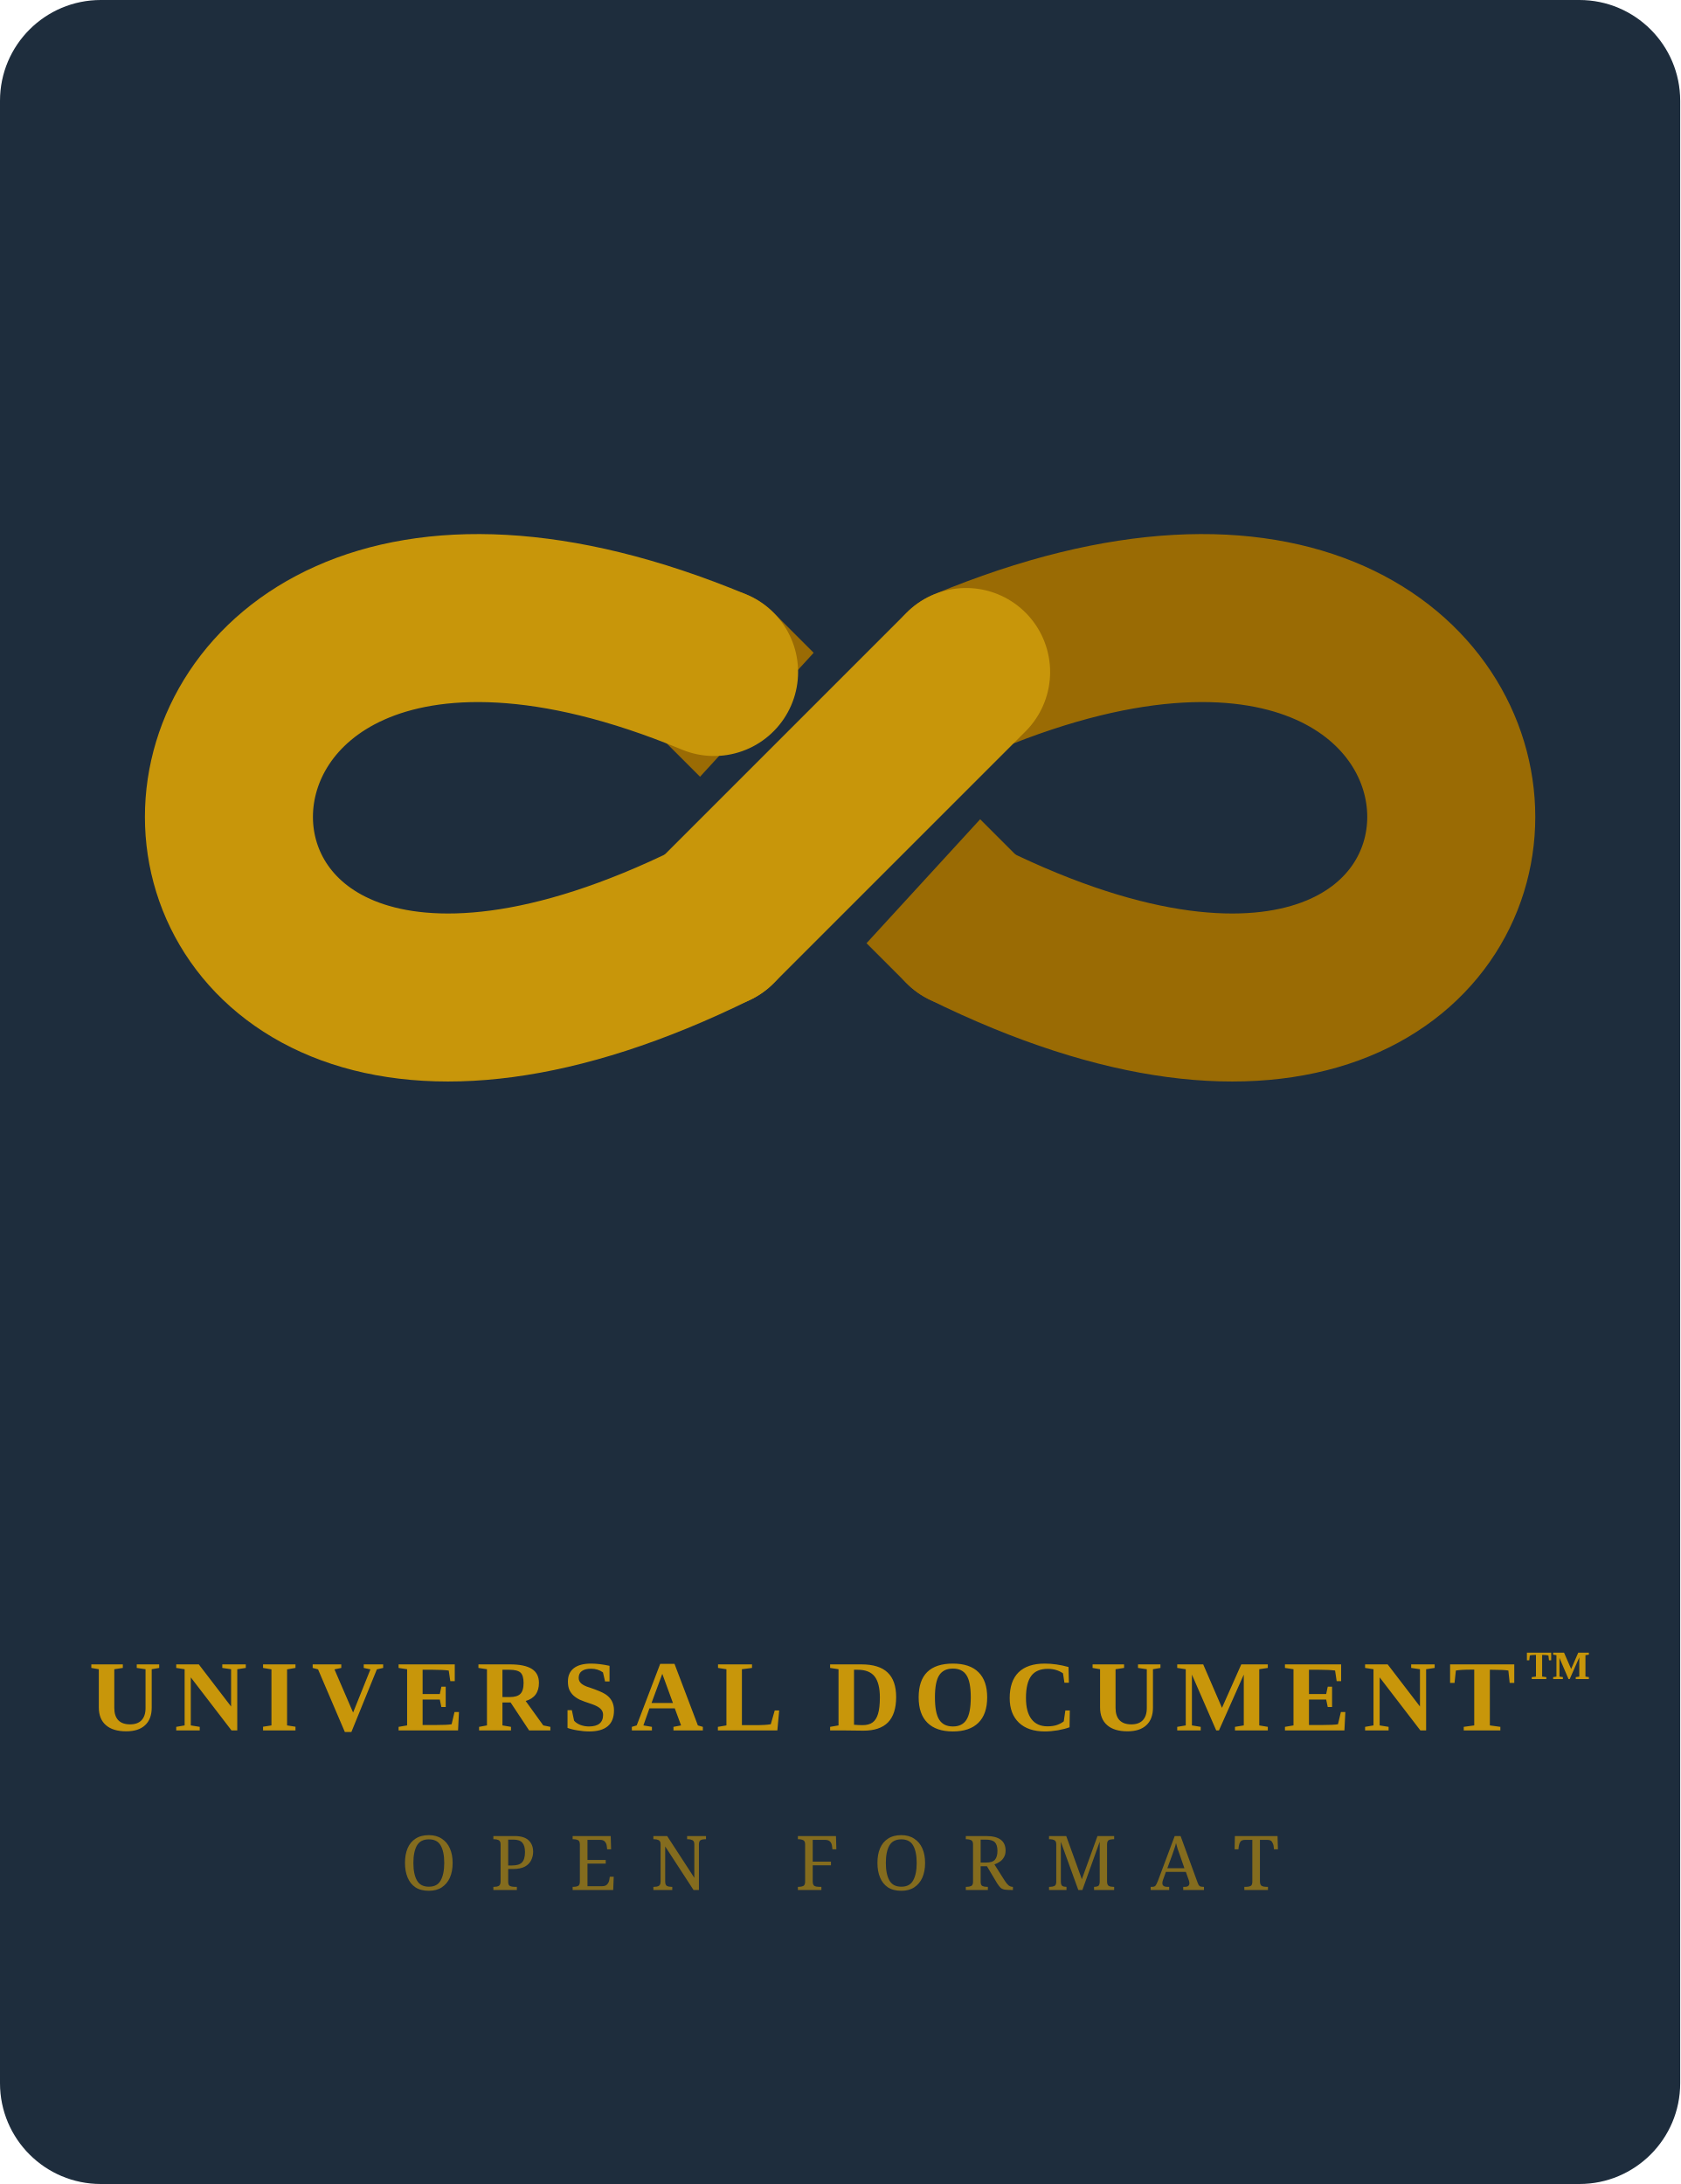
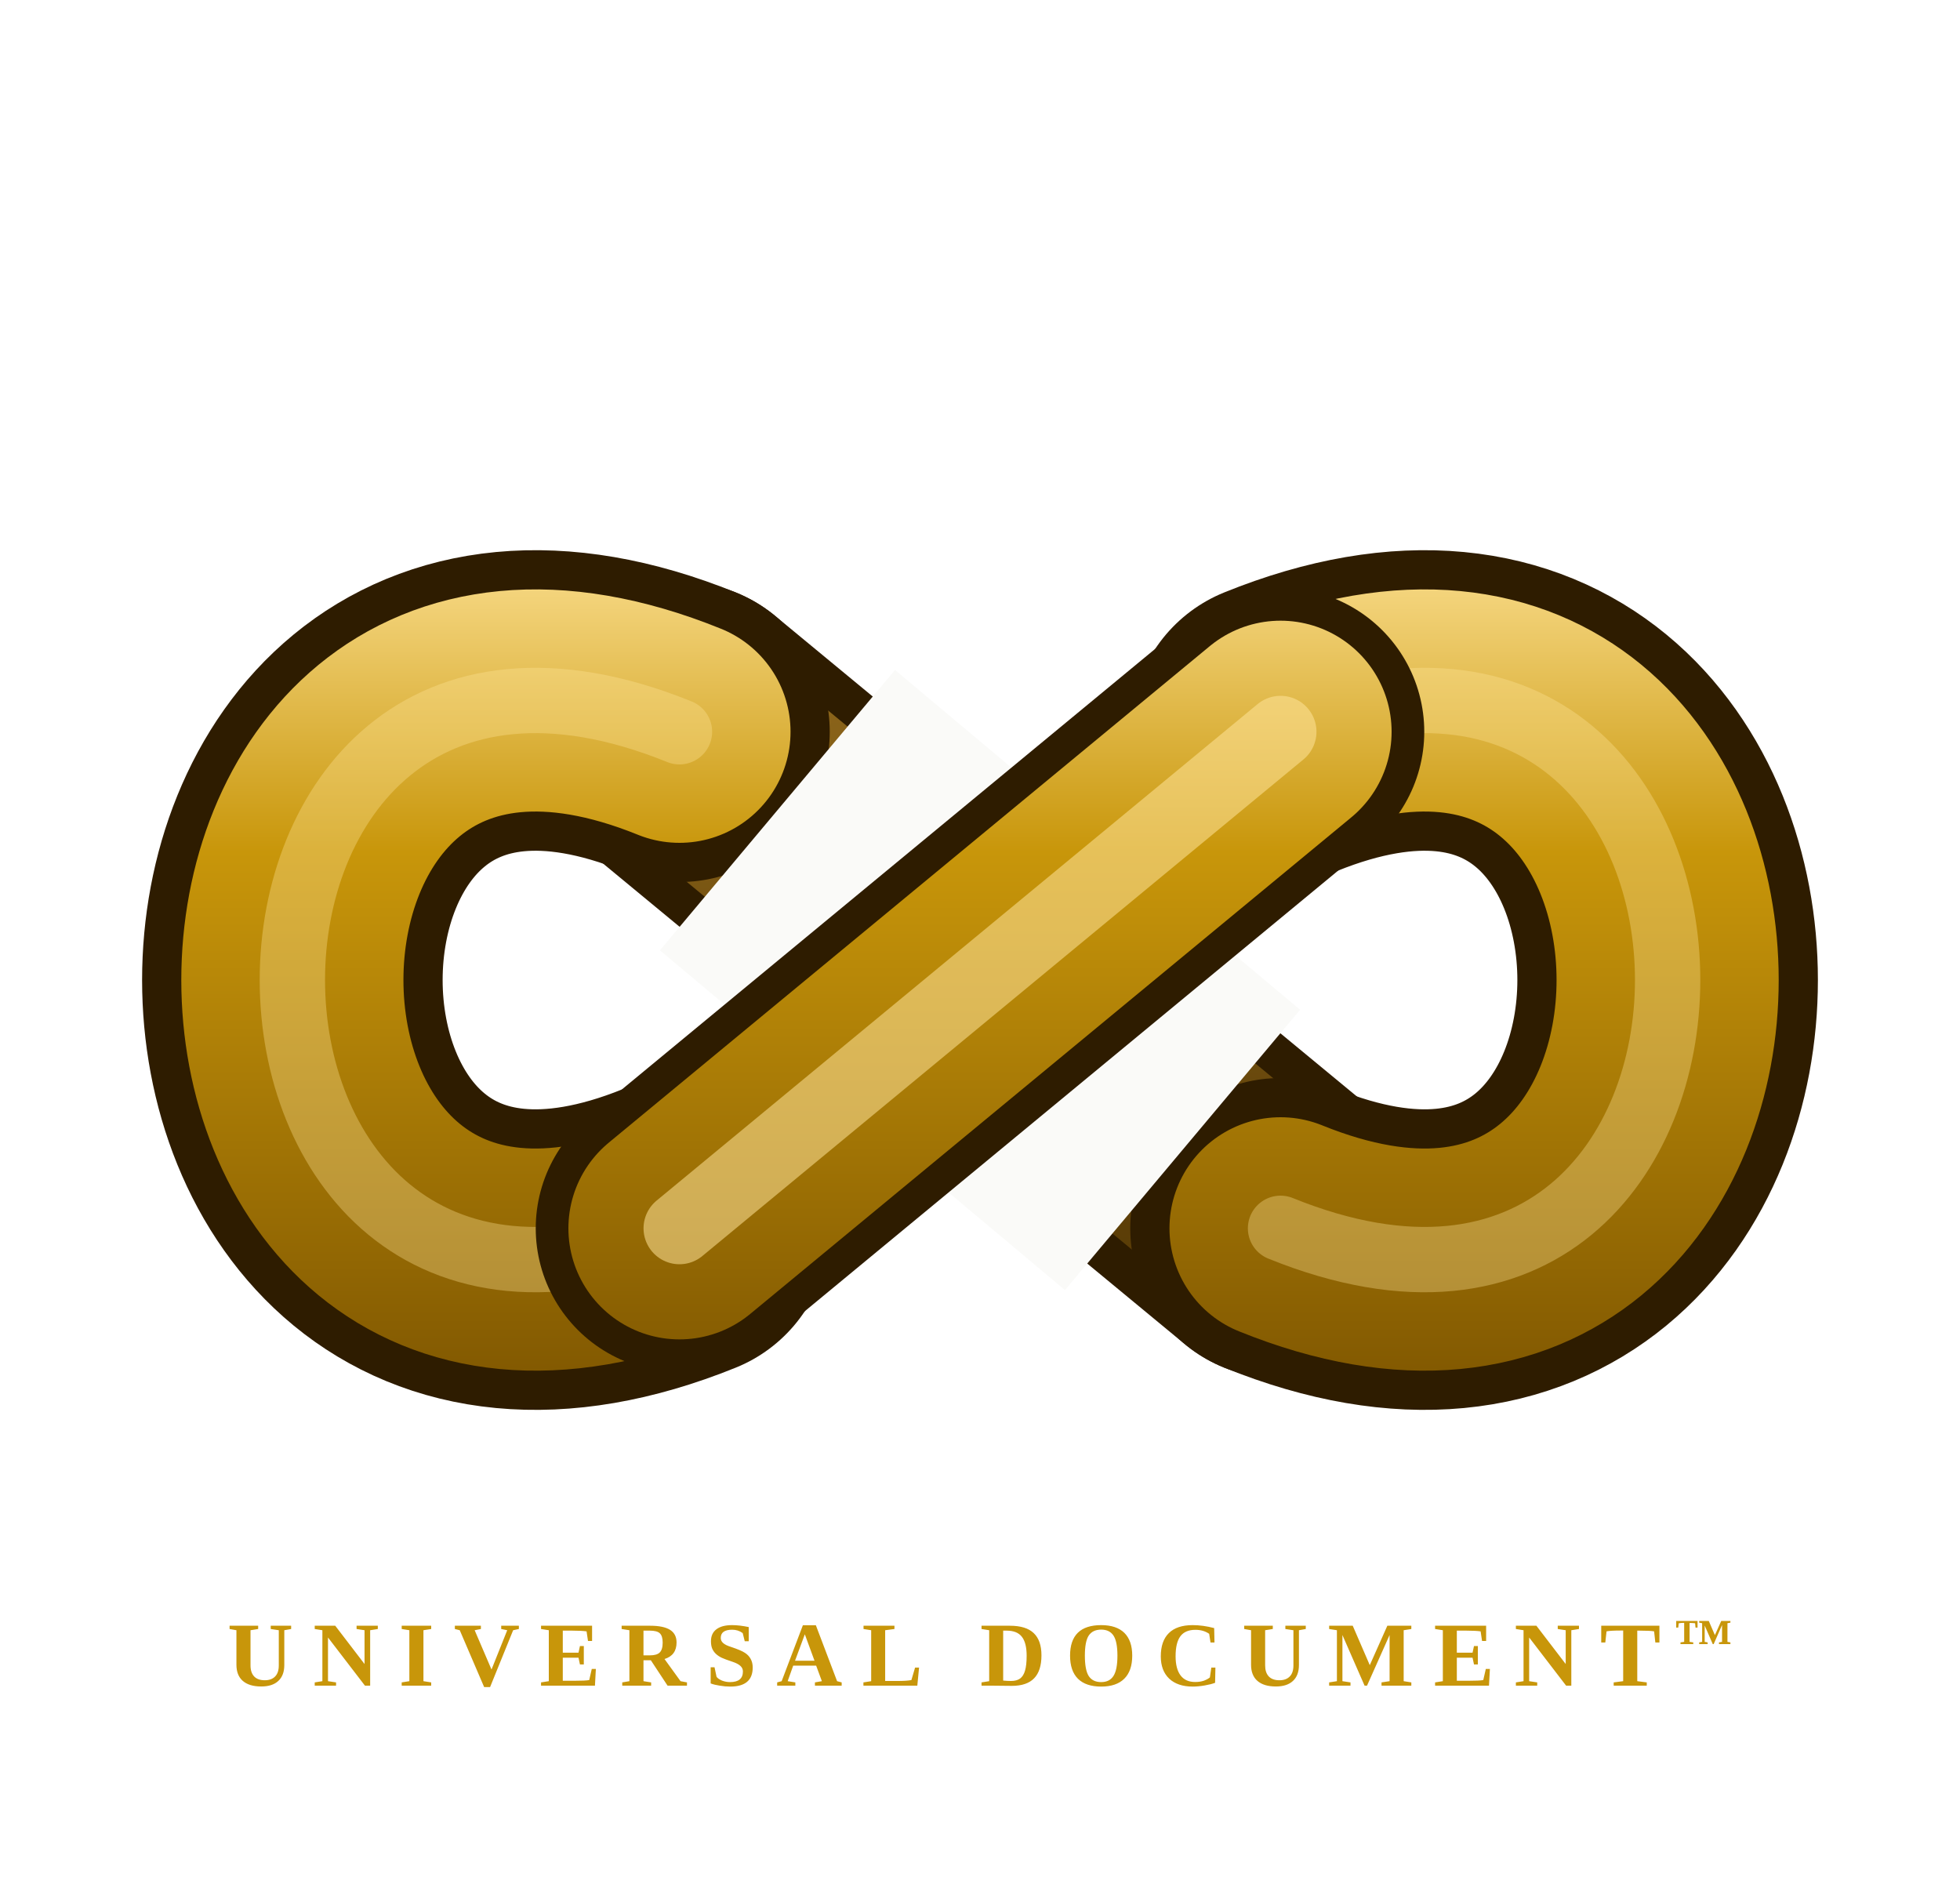
- <svg xmlns="http://www.w3.org/2000/svg" viewBox="0 0 200 260" role="img" aria-label="Universal Document™ — Möbius strip logo">
-   <rect width="200" height="260" fill="#1e2d3d" rx="12" />
-   <path d="M 115,110 L 85,80" stroke="#9a6b04" stroke-width="20" stroke-linecap="round" fill="none" />
-   <path d="M 115,80 C 192,48 192,148 115,110" stroke="#9a6b04" stroke-width="20" stroke-linecap="round" fill="none" />
-   <line x1="89" y1="107" x2="111" y2="83" stroke="#1e2d3d" stroke-width="28" stroke-linecap="butt" />
-   <path d="M 85,80 C 8,48 8,148 85,110" stroke="#c8960a" stroke-width="20" stroke-linecap="round" fill="none" />
-   <path d="M 85,110 L 115,80" stroke="#c8960a" stroke-width="20" stroke-linecap="round" fill="none" />
-   <text x="100" y="206" text-anchor="middle" font-family="'Playfair Display',Georgia,'Times New Roman',serif" font-size="12" font-weight="700" fill="#c8960a" letter-spacing="1.5">UNIVERSAL DOCUMENT<tspan font-size="8" dy="-4" letter-spacing="0" dx="1">™</tspan>
+ <svg xmlns="http://www.w3.org/2000/svg" viewBox="0 0 300 290" role="img" aria-label="Universal Document™">
+   <defs>
+     <linearGradient id="gGold" x1="150" y1="80" x2="150" y2="220" gradientUnits="userSpaceOnUse">
+       <stop offset="0%" stop-color="#ffe499" />
+       <stop offset="36%" stop-color="#c8960a" />
+       <stop offset="100%" stop-color="#7a5200" />
+     </linearGradient>
+     <linearGradient id="gDim" x1="150" y1="80" x2="150" y2="220" gradientUnits="userSpaceOnUse">
+       <stop offset="0%" stop-color="#9a7020" />
+       <stop offset="100%" stop-color="#4a3000" />
+     </linearGradient>
+   </defs>
+   <line x1="196" y1="188" x2="104" y2="112" stroke="#2e1c00" stroke-width="46" stroke-linecap="round" />
+   <line x1="196" y1="188" x2="104" y2="112" stroke="url(#gDim)" stroke-width="34" stroke-linecap="round" />
+   <path d="M 104,112 C 25,80 25,220 104,188" stroke="#2e1c00" stroke-width="46" stroke-linecap="round" fill="none" />
+   <path d="M 104,112 C 25,80 25,220 104,188" stroke="url(#gGold)" stroke-width="34" stroke-linecap="round" fill="none" />
+   <path d="M 104,112 C 25,80 25,220 104,188" stroke="#ffe499" stroke-width="10" stroke-linecap="round" fill="none" opacity="0.35" />
+   <path d="M 196,112 C 275,80 275,220 196,188" stroke="#2e1c00" stroke-width="46" stroke-linecap="round" fill="none" />
+   <path d="M 196,112 C 275,80 275,220 196,188" stroke="url(#gGold)" stroke-width="34" stroke-linecap="round" fill="none" />
+   <path d="M 196,112 C 275,80 275,220 196,188" stroke="#ffe499" stroke-width="10" stroke-linecap="round" fill="none" opacity="0.35" />
+   <line x1="181" y1="176" x2="119" y2="124" stroke="#fafaf8" stroke-width="56" stroke-linecap="butt" />
+   <line x1="104" y1="188" x2="196" y2="112" stroke="#2e1c00" stroke-width="44" stroke-linecap="round" />
+   <line x1="104" y1="188" x2="196" y2="112" stroke="url(#gGold)" stroke-width="34" stroke-linecap="round" />
+   <line x1="104" y1="188" x2="196" y2="112" stroke="#ffe499" stroke-width="11" stroke-linecap="round" opacity="0.55" />
+   <text x="150" y="258" text-anchor="middle" font-family="'Playfair Display',Georgia,'Times New Roman',serif" font-size="14" font-weight="700" fill="#c8960a" letter-spacing="3">UNIVERSAL DOCUMENT<tspan font-size="9" dy="-4" letter-spacing="0" dx="2">™</tspan>
  </text>
-   <text x="100" y="225" text-anchor="middle" font-family="'Playfair Display',Georgia,serif" font-size="9" fill="#c8960a" letter-spacing="4" opacity="0.6">OPEN FORMAT</text>
</svg>
